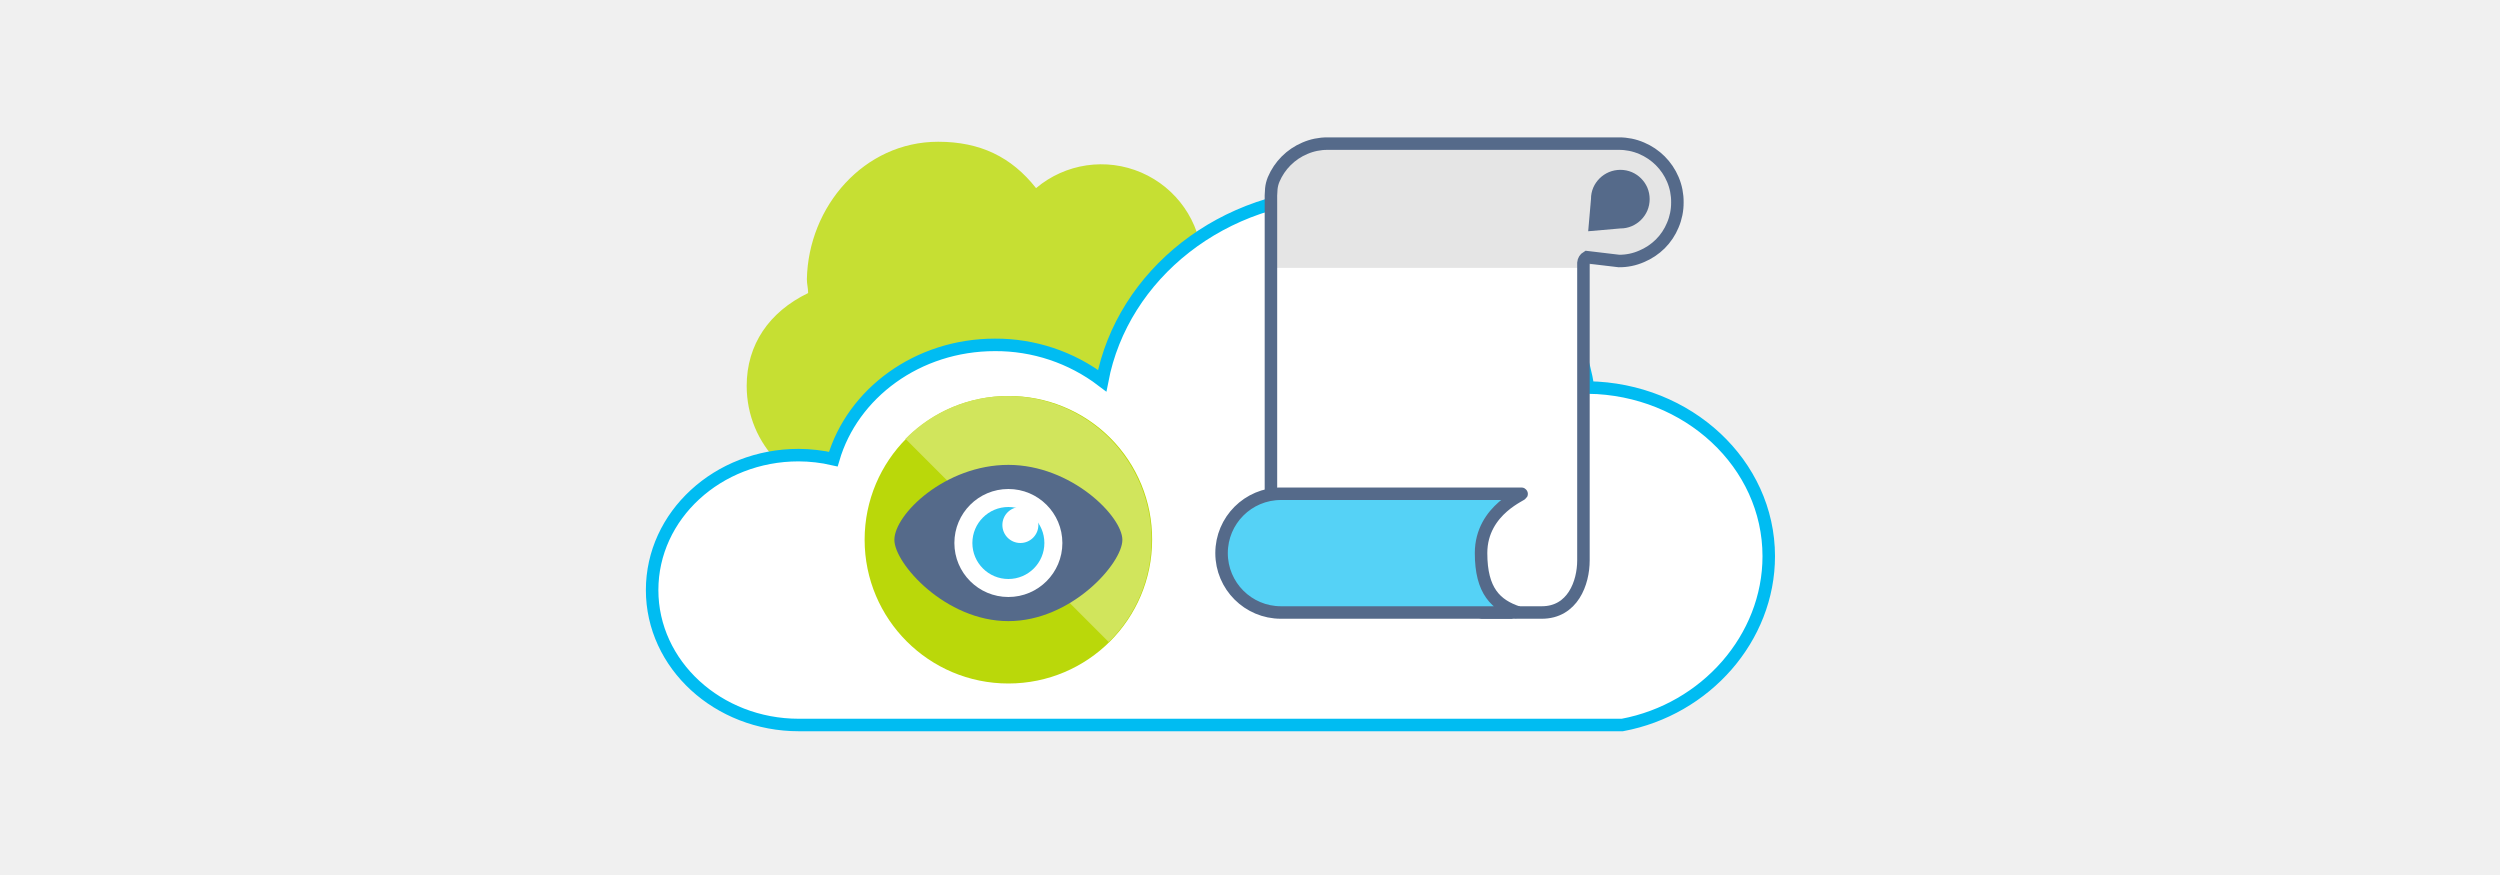
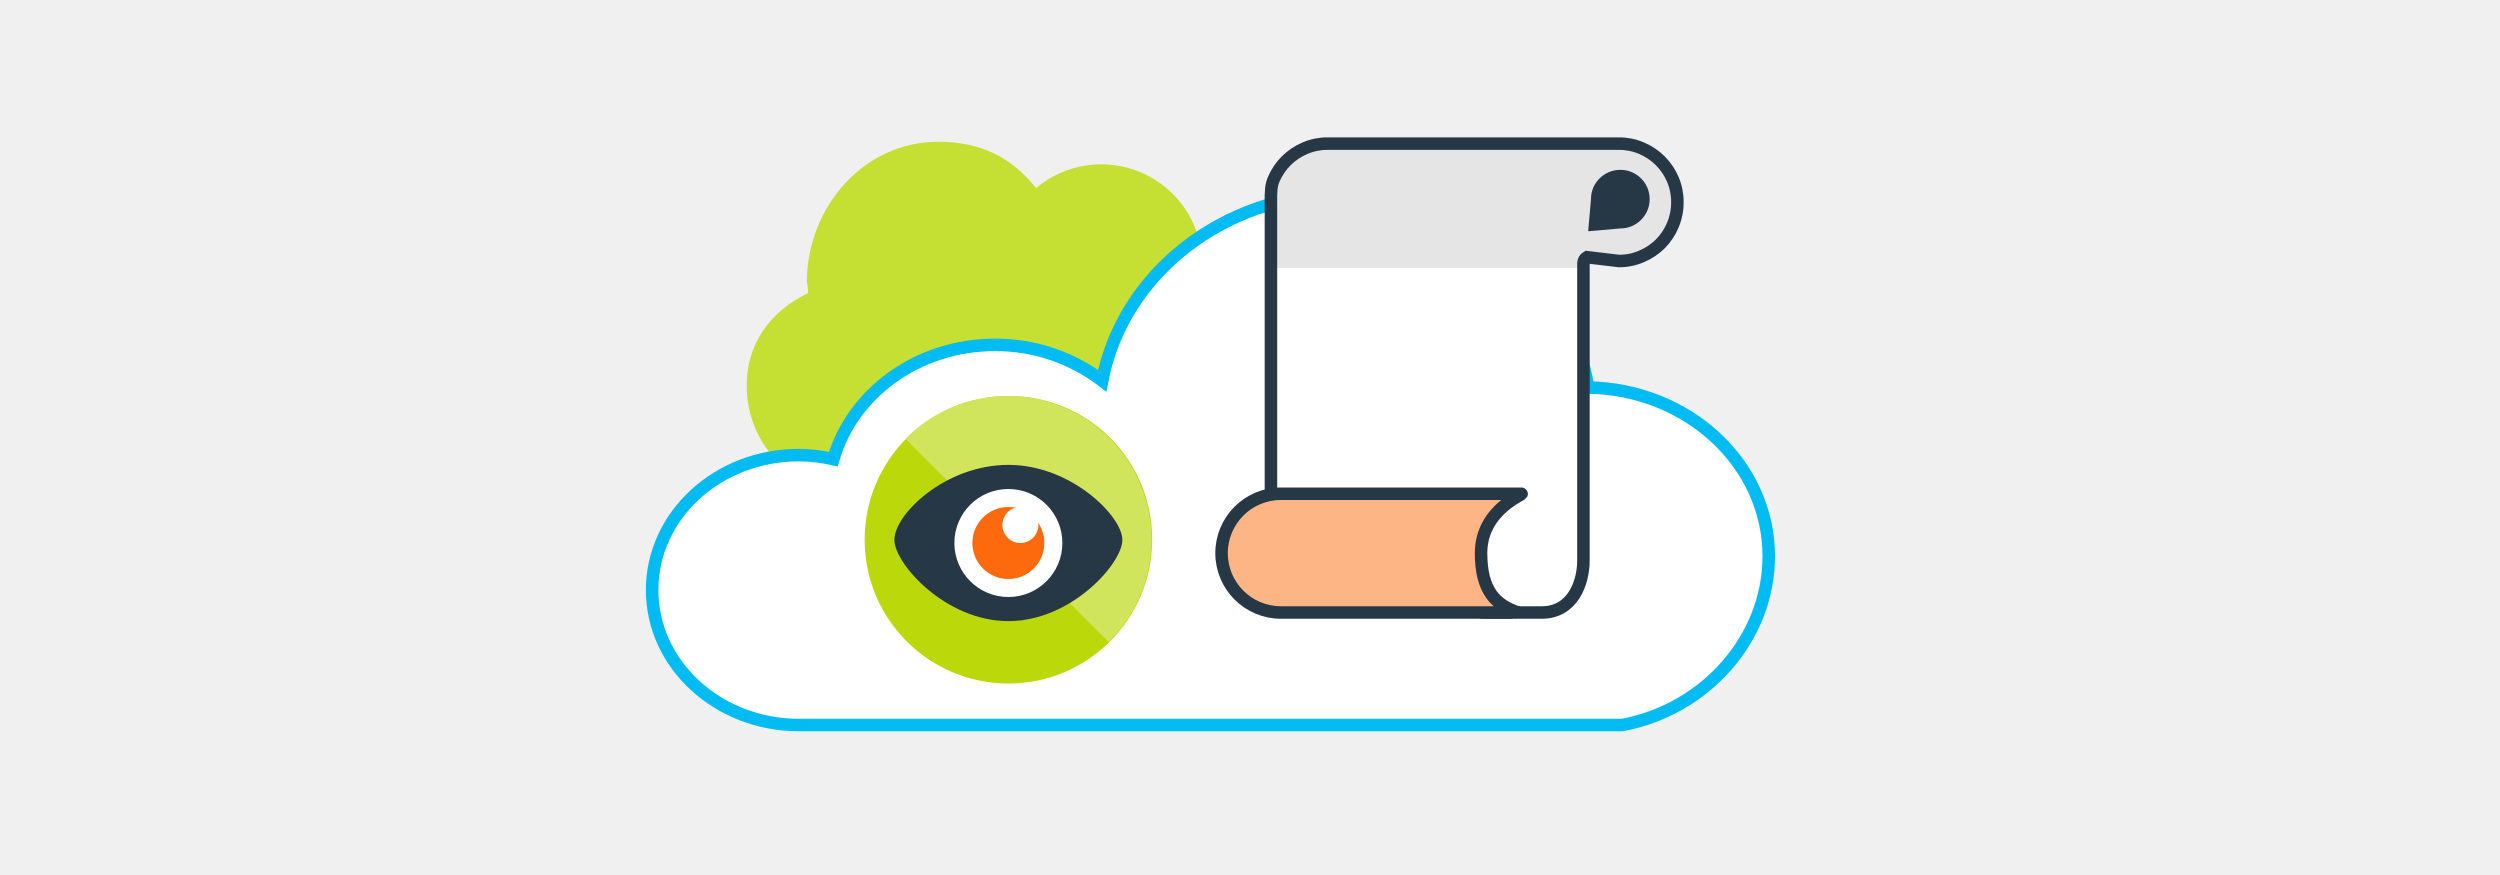
<svg xmlns="http://www.w3.org/2000/svg" id="ICONS" viewBox="0 0 400 140" style="background-color: #ffb690;">
  <defs>
    <style>
      .cls-1 {
        fill: #c6df33;
      }

      .cls-2, .cls-3 {
        fill: #fff;
      }

      .cls-2 {
        stroke: #00bcf2;
      }

      .cls-2, .cls-5, .cls-7 {
        stroke-miterlimit: 10;
        stroke-width: 2px;
      }

      .cls-4 {
        fill: #e5e5e5;
      }

      .cls-5 {
        fill: none;
      }

      .cls-5, .cls-7 {
-         stroke: #556a8a;
+         stroke: #263746;
      }

      .cls-6 {
-         fill: #556a8a;
+         fill: #263746;
      }

      .cls-7 {
-         fill: #55d2f6;
+         fill: #feb586;
      }

      .cls-8 {
        fill: #bad80a;
      }

      .cls-8, .cls-9 {
        fill-rule: evenodd;
      }

      .cls-9 {
        fill: #d1e55c;
      }

      .cls-10 {
-         fill: #2bc7f4;
+         fill: #fc6a0d;
      }
    </style>
  </defs>
  <path class="cls-1" d="M192.94,46.5v-.45a18,18,0,0,0-.58-4.47A16.18,16.18,0,0,0,165.77,30.1c-3.94-5-8.95-7.42-15.67-7.42-11.84,0-20.77,10.33-21,22,0,.8.2,1.4.2,2.21-6.22,3-9.83,8.23-9.83,14.85,0,9.47,7.45,17,17.31,17.6.91,6.57,6.8,12.67,16.89,12.67,8.51,0,13.59.69,19.8-6.3a20.92,20.92,0,0,0,9.9,2.7c11.93,0,21.6-10.57,21.6-22.5A21.6,21.6,0,0,0,192.94,46.5Z" />
  <path class="cls-2" d="M254.1,62c-2.75-17.56-19.14-31-39-31-19.39,0-35.49,12.91-38.75,29.91a28.11,28.11,0,0,0-17.16-5.73c-12.39,0-22.79,7.75-25.86,18.28a25.29,25.29,0,0,0-5.56-.64c-12.94,0-23.43,9.66-23.43,21.59S114.87,116,127.81,116H259.57C272.94,113.5,283,102.07,283,89,283,74.23,270.1,62.24,254.1,62Z" />
  <g>
    <path class="cls-3" d="M268.38,32.38a9.09,9.09,0,0,1-.73,3.64,9.22,9.22,0,0,1-2,3,9.41,9.41,0,0,1-3,2,8.84,8.84,0,0,1-3.62.74l-5.12-.61a1.15,1.15,0,0,0-.56.9V89.67c0,3.57-1.71,8.33-6.67,8.33h-9.48l-33.85-9.68V32.38a18.5,18.5,0,0,1,.06-2.18,5.23,5.23,0,0,1,.37-1.48,9.39,9.39,0,0,1,5-5,9,9,0,0,1,3.62-.74h46.64a9,9,0,0,1,3.62.74,9.39,9.39,0,0,1,5,5A9.1,9.1,0,0,1,268.38,32.38Z" />
    <path class="cls-4" d="M268.78,32.87a9.09,9.09,0,0,1-.74,3.65,9.39,9.39,0,0,1-5,5,9,9,0,0,1-3.64.74s-5.14-.29-5.14.3v.3H203.44V32.06a12.79,12.79,0,0,1,.06-1.37,5.3,5.3,0,0,1,.38-1.48,8.65,8.65,0,0,1,.77-1.44,8.81,8.81,0,0,1,1.23-1.54,2.72,2.72,0,0,1,.29-.25,9,9,0,0,1,2.7-1.75,9.54,9.54,0,0,1,3.64-.74h46.89a9.2,9.2,0,0,1,3.64.74,9.39,9.39,0,0,1,5,5A9.09,9.09,0,0,1,268.78,32.87Z" />
    <path class="cls-5" d="M268.38,32.38a9.09,9.09,0,0,1-.73,3.64,9.22,9.22,0,0,1-2,3,9.41,9.41,0,0,1-3,2,8.84,8.84,0,0,1-3.62.74l-5.12-.61a1.15,1.15,0,0,0-.56.9V89.67c0,3.57-1.71,8.33-6.67,8.33h-9.48l-33.85-9.68V32.38a18.5,18.5,0,0,1,.06-2.18,5.23,5.23,0,0,1,.37-1.48,9.39,9.39,0,0,1,5-5,9,9,0,0,1,3.62-.74h46.64a9,9,0,0,1,3.62.74,9.39,9.39,0,0,1,5,5A9.1,9.1,0,0,1,268.38,32.38Z" />
    <path class="cls-6" d="M259.26,36.55a4.54,4.54,0,0,0,1.83-.37,4.76,4.76,0,0,0,2.49-2.49,4.76,4.76,0,0,0,0-3.66,4.76,4.76,0,0,0-2.49-2.49,4.76,4.76,0,0,0-3.66,0A4.76,4.76,0,0,0,254.93,30a4.54,4.54,0,0,0-.37,1.83L254.11,37Z" />
    <path class="cls-7" d="M242.9,98c-3.56-1.19-5.93-3.43-5.93-9.5,0-7.12,7.17-9.5,6.44-9.5H204.95a9.5,9.5,0,0,0,0,19H242" />
  </g>
  <g>
    <path class="cls-8" d="M184.34,86.36a23,23,0,1,1-23-23A22.88,22.88,0,0,1,184.34,86.36Z" />
    <path class="cls-9" d="M184.24,86.36a22.88,22.88,0,0,1-6.85,16.36L144.87,70.21a23,23,0,0,1,39.37,16.15Z" />
  </g>
  <g>
    <path class="cls-6" d="M179.58,86.38c0,3.76-8.17,13-18.24,13s-18.24-9.22-18.24-13c0-4.12,8.17-12,18.24-12S179.58,82.62,179.58,86.38Z" />
    <circle class="cls-3" cx="161.34" cy="86.88" r="8.64" />
    <circle class="cls-10" cx="161.34" cy="86.88" r="5.76" />
    <circle class="cls-3" cx="163.26" cy="84" r="2.88" />
  </g>
</svg>
